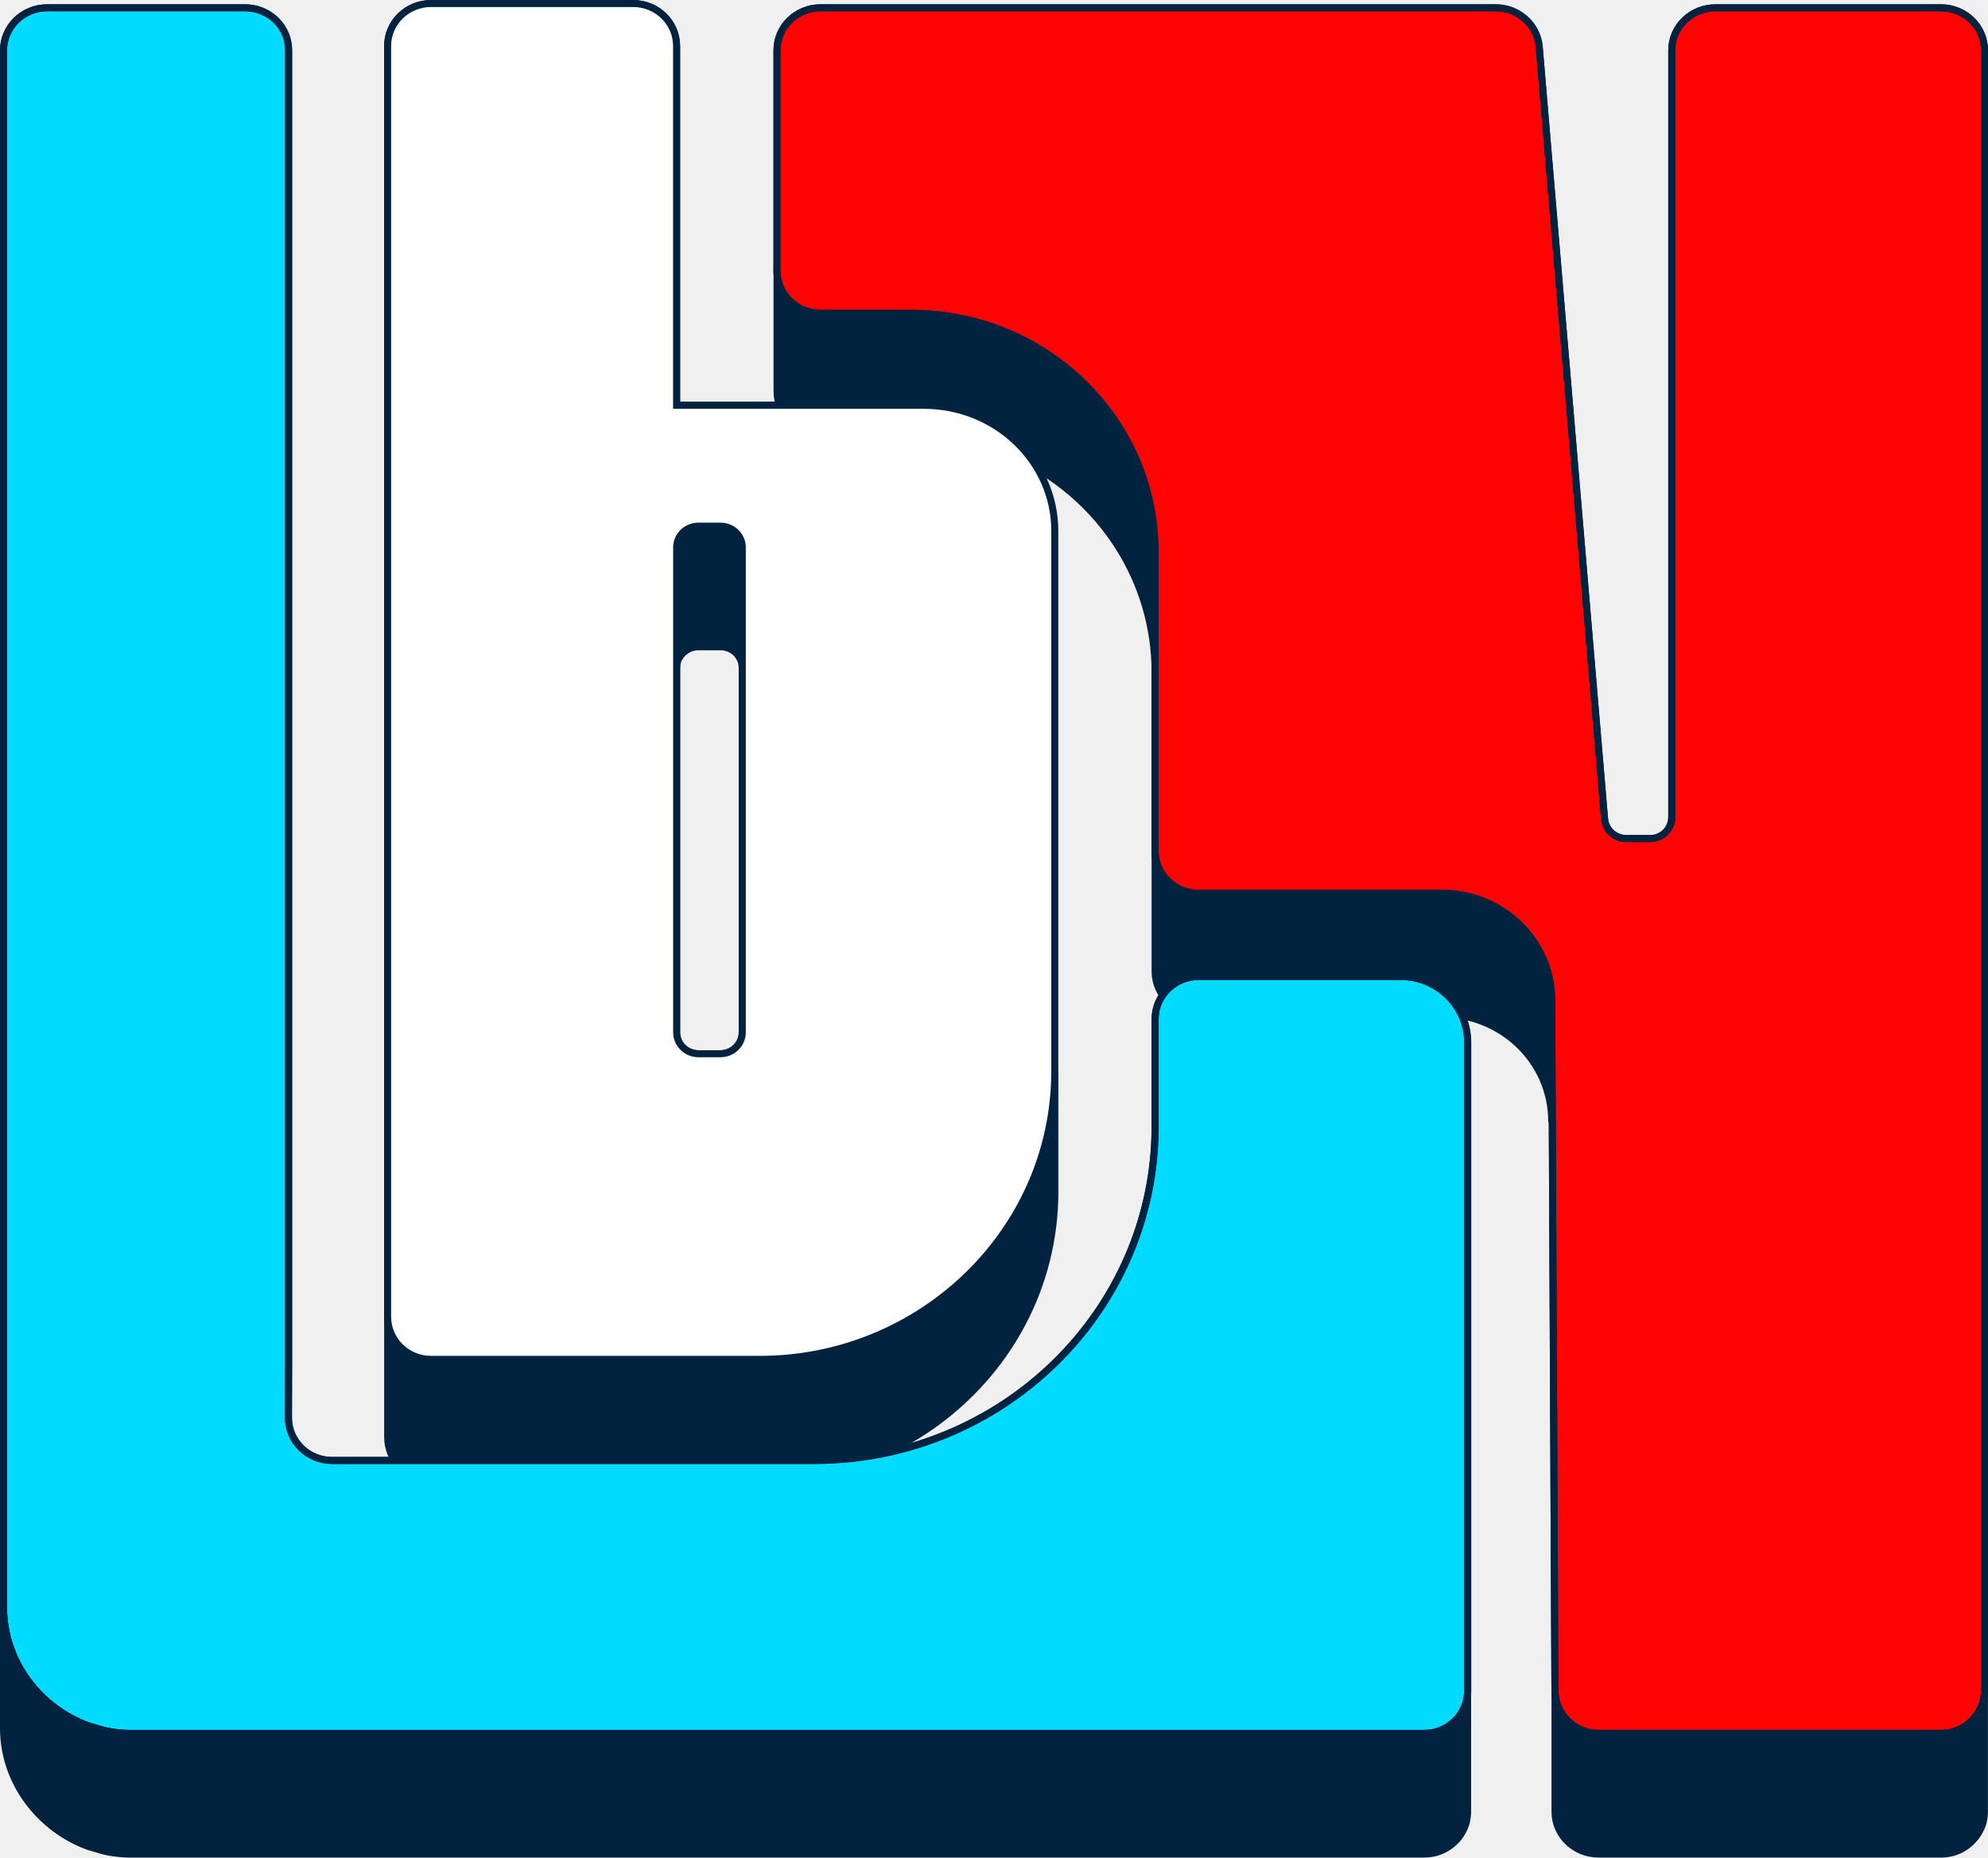
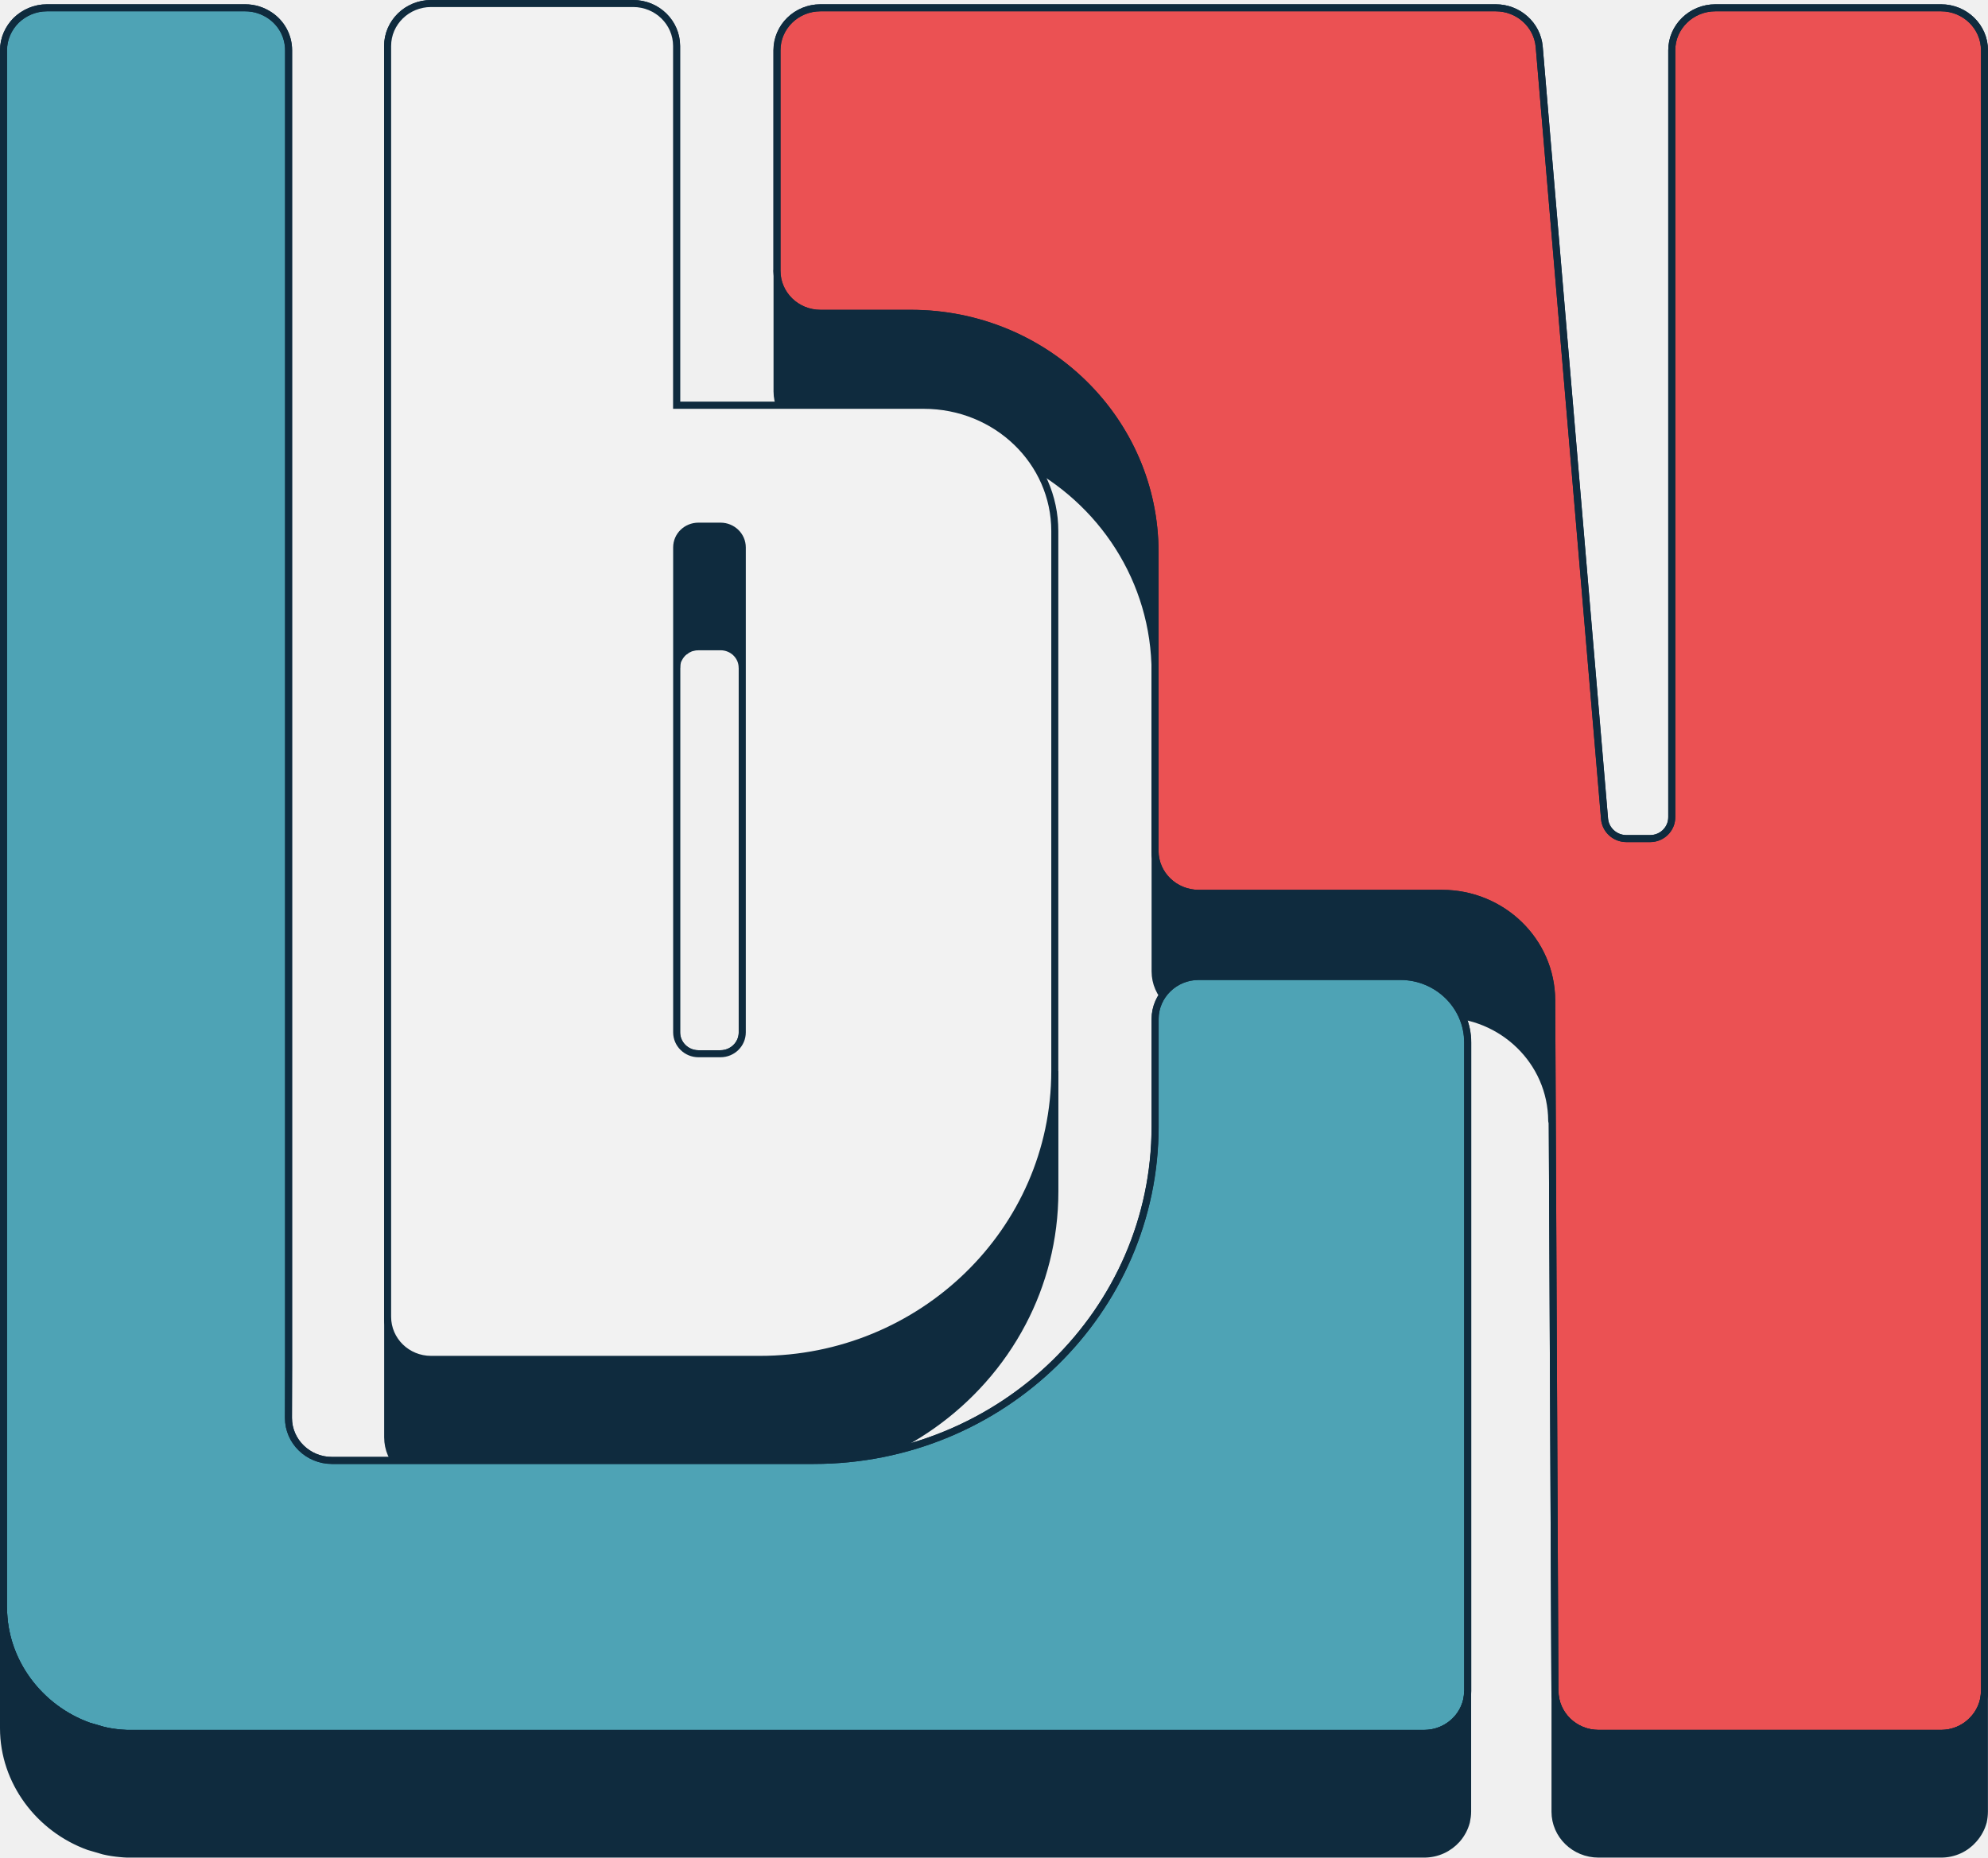
<svg xmlns="http://www.w3.org/2000/svg" id="Layer_2" data-name="Layer 2" viewBox="0 0 283.01 264.5">
  <g id="Layer_1-2" data-name="Layer 1">
    <g>
-       <path d="M220.9,142.42v17.16c-.04-8.41-7.02-15.2-15.63-15.2h-34.62c-3.43,0-6.21-2.72-6.21-6.07v-17.15c0,3.34,2.78,6.05,6.21,6.05h34.62c8.61,0,15.59,6.79,15.63,15.21Z" style="fill: #012340; stroke: #012340; stroke-linecap: round; stroke-linejoin: round;" />
-       <path d="M150.17,152.49v17.18c0,3.41-.43,6.71-1.22,9.85-.78,3.09-1.92,6.05-3.36,8.79-1.57,3-3.49,5.76-5.72,8.26-4.2,4.72-9.48,8.49-15.44,10.95-5.01,2.07-10.51,3.21-16.25,3.21h-46.8c-3.43,0-6.19-2.7-6.19-6.07v-17.17c0,3.36,2.76,6.09,6.19,6.09h46.8c5.74,0,11.24-1.14,16.25-3.22,5.96-2.47,11.24-6.25,15.44-10.97,2.23-2.49,4.15-5.26,5.72-8.23,1.44-2.77,2.58-5.72,3.36-8.8.79-3.16,1.22-6.46,1.22-9.87Z" style="fill: #012340; stroke: #012340; stroke-miterlimit: 10;" />
-       <path d="M208.93,148.43v92.34c0,3.33-2.76,6.05-6.2,6.05H18.08c-1.13-.03-2.25-.18-3.31-.43l-2.13-.62c-7.05-2.53-12.14-9.23-12.14-16.87V7.16c0-1.67.71-3.16,1.79-4.25,1.15-1.11,2.69-1.8,4.4-1.8h28.21c1.31,0,2.5.4,3.51,1.07,1.63,1.09,2.67,2.93,2.67,4.98v187.36l-.02,7.38c0,3.34,2.79,6.05,6.19,6.05h68.6c26.83,0,48.58-21.28,48.58-47.56v-15.3c0-3.33,2.79-6.06,6.19-6.06h28.73c5.27,0,9.58,4.2,9.58,9.4Z" style="fill: #00dbff; stroke: #012340; stroke-miterlimit: 10;" />
-       <path d="M105.66,77.95v17.15c0-1.67-1.38-3.01-3.09-3.01h-3.14s-.08,0-.12.01c-.19,0-.39.02-.56.07-.23.04-.44.1-.64.21-.19.08-.35.16-.5.31-.04.02-.1.04-.14.08-.15.1-.27.23-.38.35l-.02.02c-.16.19-.31.39-.41.6-.12.19-.21.41-.25.62v.02c-.04.08-.04.17-.06.23-.02.16-.04.33-.04.49v-17.15c0-.17.02-.33.04-.5.02-.08.04-.14.06-.23.02-.12.07-.22.11-.33.04-.12.08-.2.14-.3.1-.23.25-.42.41-.6.02-.04.05-.07.11-.11.04-.06.08-.1.14-.14.13-.13.23-.21.37-.29.15-.1.31-.19.48-.27.06-.02.12-.04.2-.06.15-.06.29-.1.44-.12.15-.04.33-.06.5-.06.04-.01.08-.01.12-.01h3.14c1.71,0,3.09,1.35,3.09,3.02Z" style="fill: #012340; stroke: #012340; stroke-miterlimit: 10;" />
-       <path d="M164.44,78.61v17.17c0-13.15-7.62-24.55-18.79-30.21-4.78-2.42-10.2-3.79-15.96-3.79h-12.9c-3.41,0-6.17-2.7-6.17-6.05v-17.17c0,3.34,2.76,6.07,6.17,6.07h12.9c5.76,0,11.18,1.37,15.96,3.78,11.17,5.65,18.79,17.04,18.79,30.2Z" style="fill: #012340; stroke: #012340; stroke-linecap: round; stroke-linejoin: round;" />
-       <path d="M282.51,7.16v233.59c0,3.35-2.77,6.07-6.19,6.07h-48.75c-3.42,0-6.19-2.7-6.21-6.03l-.46-98.38c-.04-8.41-7.02-15.21-15.63-15.21h-34.63c-3.42,0-6.21-2.71-6.21-6.05v-42.54c0-18.78-15.55-33.99-34.74-33.99h-12.89c-3.42,0-6.19-2.71-6.19-6.05V7.16c0-3.34,2.77-6.05,6.19-6.05h96.13c3.23,0,5.91,2.42,6.19,5.54l1.06,12.59,8.24,97.39c.15,1.56,1.49,2.78,3.11,2.78h3.38c1.71,0,3.08-1.37,3.08-3.04V7.16c0-3.34,2.79-6.05,6.21-6.05h32.12c3.42,0,6.19,2.71,6.19,6.05Z" style="fill: #ff0303; stroke: #012340; stroke-miterlimit: 10;" />
-       <path d="M97.18,75.88c-.06.04-.08.06-.1.1v-.02s.06-.06.1-.08Z" style="fill: #279bcd; stroke: #231f20; stroke-miterlimit: 10;" />
-       <path d="M276.32,1.11c3.42,0,6.19,2.71,6.19,6.05v233.59c0,3.34-2.77,6.07-6.19,6.07h-48.75c-3.42,0-6.19-2.71-6.21-6.03l-.46-98.38c-.04-8.41-7.02-15.21-15.63-15.21h-34.63c-3.42,0-6.21-2.71-6.21-6.05v-42.55c0-18.77-15.55-33.99-34.74-33.99h-12.89c-3.42,0-6.19-2.71-6.19-6.05V7.16c0-3.34,2.77-6.05,6.19-6.05h96.13c3.23,0,5.91,2.42,6.19,5.54l9.31,109.97c.15,1.56,1.49,2.78,3.1,2.78h3.38c1.71,0,3.08-1.36,3.08-3.04V7.16c0-3.34,2.79-6.05,6.21-6.05h32.12Z" style="fill: none; stroke: #012340; stroke-miterlimit: 10;" />
-       <path d="M34.9,1.11c1.32,0,2.51.4,3.51,1.07,1.64,1.09,2.68,2.93,2.68,4.98v187.36l-.02,7.38c0,3.34,2.79,6.05,6.19,6.05h68.6c26.83,0,48.59-21.28,48.59-47.56v-15.3c0-3.33,2.79-6.05,6.19-6.05h28.72c5.28,0,9.59,4.2,9.59,9.4v92.34c0,3.33-2.77,6.05-6.21,6.05H18.08c-1.13-.04-2.25-.18-3.31-.44l-2.14-.62c-7.04-2.53-12.13-9.23-12.13-16.87V7.16c0-1.67.71-3.16,1.78-4.25,1.15-1.11,2.69-1.8,4.4-1.8h28.2Z" style="fill: none; stroke: #012340; stroke-miterlimit: 10;" />
-       <path d="M102.56,150.04h-3.14c-1.71,0-3.1-1.37-3.1-3.04v-69.06c0-1.67,1.39-3.02,3.1-3.02h3.14c1.71,0,3.1,1.35,3.1,3.02v69.06c0,1.67-1.39,3.04-3.1,3.04ZM105.66,147c0,1.67-1.39,3.04-3.1,3.04h-3.14c-1.71,0-3.1-1.37-3.1-3.04v-69.06c0-1.67,1.39-3.02,3.1-3.02h3.14c1.71,0,3.1,1.35,3.1,3.02v69.06ZM142.75,61.32c-3.12-2.26-7.01-3.61-11.26-3.61h-35.17V6.55c0-3.34-2.77-6.05-6.19-6.05h-28.76c-3.42,0-6.19,2.71-6.19,6.05v180.94c0,3.37,2.77,6.07,6.19,6.07h39.07" style="fill: none; stroke: #012340; stroke-miterlimit: 10;" />
-       <path d="M131.49,57.71c10.4,0,18.67,8.07,18.67,17.9v76.88c0,22.81-19.03,41.07-41.99,41.07h-46.8c-3.42,0-6.19-2.71-6.19-6.07V6.55c0-3.34,2.77-6.05,6.19-6.05h28.76c3.42,0,6.19,2.71,6.19,6.05v51.16h35.17ZM105.67,147v-69.06c0-1.67-1.39-3.02-3.1-3.02h-3.14c-1.71,0-3.1,1.34-3.1,3.02v69.06c0,1.67,1.39,3.04,3.1,3.04h3.14c1.71,0,3.1-1.36,3.1-3.04" style="fill: #fff; stroke: #012340; stroke-miterlimit: 10;" />
-       <path d="M282.5,240.75v17.18c0,.49-.06.99-.16,1.46-.13.46-.29.89-.52,1.3-.23.44-.52.85-.85,1.22-1.11,1.28-2.78,2.09-4.64,2.09h-48.76c-3.43,0-6.2-2.71-6.2-6.03v-17.18c0,3.32,2.77,6.03,6.2,6.03h48.76c1.86,0,3.53-.81,4.64-2.09.33-.35.62-.76.85-1.21.23-.42.39-.85.52-1.3.1-.48.16-.95.16-1.47Z" style="fill: #012340; stroke: #012340; stroke-miterlimit: 10;" />
-       <path d="M208.93,240.77v17.18c0,.49-.07.97-.17,1.44-.12.46-.29.89-.5,1.3-.24.44-.51.85-.84,1.22-1.14,1.28-2.81,2.09-4.69,2.09H18.09c-.33-.01-.66-.04-.99-.07-.79-.07-1.58-.19-2.34-.37l-2.12-.62c-7.04-2.54-12.14-9.23-12.14-16.86v-17.18c0,7.64,5.1,14.35,12.14,16.87l2.12.62c.76.17,1.55.29,2.34.37.33.03.66.05.99.06h184.64c1.88,0,3.55-.81,4.69-2.09.33-.37.6-.78.84-1.21.21-.42.38-.85.5-1.3.1-.46.17-.95.17-1.45Z" style="fill: #012340; stroke: #012340; stroke-miterlimit: 10;" />
+       <path d="M220.9,142.42v17.16c-.04-8.41-7.02-15.2-15.63-15.2h-34.62c-3.43,0-6.21-2.72-6.21-6.07v-17.15c0,3.34,2.78,6.05,6.21,6.05h34.62c8.61,0,15.59,6.79,15.63,15.21Z" style="fill: #0f2b3e; stroke: #0f2b3e; stroke-linecap: round; stroke-linejoin: round;" />
+       <path d="M150.17,152.49v17.18c0,3.41-.43,6.71-1.22,9.85-.78,3.09-1.92,6.05-3.36,8.79-1.57,3-3.49,5.76-5.72,8.26-4.2,4.72-9.48,8.49-15.44,10.95-5.01,2.07-10.51,3.21-16.25,3.21h-46.8c-3.43,0-6.19-2.7-6.19-6.07v-17.17c0,3.36,2.76,6.09,6.19,6.09h46.8c5.74,0,11.24-1.14,16.25-3.22,5.96-2.47,11.24-6.25,15.44-10.97,2.23-2.49,4.15-5.26,5.72-8.23,1.44-2.77,2.58-5.72,3.36-8.8.79-3.16,1.22-6.46,1.22-9.87Z" style="fill: #0f2b3e; stroke: #0f2b3e; stroke-miterlimit: 10;" />
+       <path d="M208.93,148.43v92.34c0,3.33-2.76,6.05-6.2,6.05H18.08c-1.13-.03-2.25-.18-3.31-.43l-2.13-.62c-7.05-2.53-12.14-9.23-12.14-16.87V7.16c0-1.67.71-3.16,1.79-4.25,1.15-1.11,2.69-1.8,4.4-1.8h28.21c1.31,0,2.5.4,3.51,1.07,1.63,1.09,2.67,2.93,2.67,4.98v187.36l-.02,7.38c0,3.34,2.79,6.05,6.19,6.05h68.6c26.83,0,48.58-21.28,48.58-47.56v-15.3c0-3.33,2.79-6.06,6.19-6.06h28.73c5.27,0,9.58,4.2,9.58,9.4Z" style="fill: #4ea3b5; stroke: #0f2b3e; stroke-miterlimit: 10;" />
+       <path d="M105.66,77.95v17.15c0-1.67-1.38-3.01-3.09-3.01h-3.14s-.08,0-.12.01c-.19,0-.39.02-.56.07-.23.04-.44.1-.64.21-.19.08-.35.16-.5.31-.04.02-.1.04-.14.08-.15.1-.27.23-.38.35l-.02.02c-.16.19-.31.39-.41.6-.12.19-.21.41-.25.62v.02c-.04.08-.04.17-.06.23-.02.16-.04.33-.04.49v-17.15c0-.17.02-.33.04-.5.02-.08.04-.14.06-.23.02-.12.07-.22.11-.33.04-.12.08-.2.14-.3.1-.23.25-.42.41-.6.02-.04.05-.07.11-.11.04-.06.08-.1.14-.14.13-.13.23-.21.37-.29.15-.1.31-.19.48-.27.06-.02.12-.04.2-.06.15-.06.29-.1.44-.12.15-.04.33-.06.5-.06.04-.01.08-.01.12-.01h3.14c1.71,0,3.09,1.35,3.09,3.02Z" style="fill: #0f2b3e; stroke: #0f2b3e; stroke-miterlimit: 10;" />
+       <path d="M164.44,78.61v17.17c0-13.15-7.62-24.55-18.79-30.21-4.78-2.42-10.2-3.79-15.96-3.79h-12.9c-3.41,0-6.17-2.7-6.17-6.05v-17.17c0,3.34,2.76,6.07,6.17,6.07h12.9c5.76,0,11.18,1.37,15.96,3.78,11.17,5.65,18.79,17.04,18.79,30.2Z" style="fill: #0f2b3e; stroke: #0f2b3e; stroke-linecap: round; stroke-linejoin: round;" />
+       <path d="M282.51,7.16v233.59c0,3.35-2.77,6.07-6.19,6.07h-48.75c-3.42,0-6.19-2.7-6.21-6.03l-.46-98.38c-.04-8.41-7.02-15.21-15.63-15.21h-34.63c-3.42,0-6.21-2.71-6.21-6.05v-42.54c0-18.78-15.55-33.99-34.74-33.99h-12.89c-3.42,0-6.19-2.71-6.19-6.05V7.16c0-3.34,2.77-6.05,6.19-6.05h96.13c3.23,0,5.91,2.42,6.19,5.54l1.06,12.59,8.24,97.39c.15,1.56,1.49,2.78,3.11,2.78h3.38c1.71,0,3.08-1.37,3.08-3.04V7.16c0-3.34,2.79-6.05,6.21-6.05h32.12c3.42,0,6.19,2.71,6.19,6.05Z" style="fill: #eb5153; stroke: #0f2b3e; stroke-miterlimit: 10;" />
+       <path d="M97.18,75.88c-.06.04-.08.06-.1.1v-.02s.06-.06.1-.08Z" style="fill: #cbd7dd; stroke: #0f2b3e; stroke-miterlimit: 10;" />
+       <path d="M276.32,1.11c3.42,0,6.19,2.71,6.19,6.05v233.59c0,3.34-2.77,6.07-6.19,6.07h-48.75c-3.42,0-6.19-2.71-6.21-6.03l-.46-98.38c-.04-8.41-7.02-15.21-15.63-15.21h-34.63c-3.42,0-6.21-2.71-6.21-6.05v-42.55c0-18.77-15.55-33.99-34.74-33.99h-12.89c-3.42,0-6.19-2.71-6.19-6.05V7.16c0-3.34,2.77-6.05,6.19-6.05h96.13c3.23,0,5.91,2.42,6.19,5.54l9.31,109.97c.15,1.56,1.49,2.78,3.1,2.78h3.38c1.71,0,3.08-1.36,3.08-3.04V7.16c0-3.34,2.79-6.05,6.21-6.05h32.12Z" style="fill: none; stroke: #0f2b3e; stroke-miterlimit: 10;" />
+       <path d="M34.9,1.11c1.32,0,2.51.4,3.51,1.07,1.64,1.09,2.68,2.93,2.68,4.98v187.36l-.02,7.38c0,3.34,2.79,6.05,6.19,6.05h68.6c26.83,0,48.59-21.28,48.59-47.56v-15.3c0-3.33,2.79-6.05,6.19-6.05h28.72c5.28,0,9.59,4.2,9.59,9.4v92.34c0,3.33-2.77,6.05-6.21,6.05H18.08c-1.13-.04-2.25-.18-3.31-.44l-2.14-.62c-7.04-2.53-12.13-9.23-12.13-16.87V7.16c0-1.67.71-3.16,1.78-4.25,1.15-1.11,2.69-1.8,4.4-1.8h28.2Z" style="fill: none; stroke: #0f2b3e; stroke-miterlimit: 10;" />
+       <path d="M102.56,150.04h-3.14c-1.71,0-3.1-1.37-3.1-3.04v-69.06c0-1.67,1.39-3.02,3.1-3.02h3.14c1.71,0,3.1,1.35,3.1,3.02v69.06c0,1.67-1.39,3.04-3.1,3.04ZM105.66,147c0,1.67-1.39,3.04-3.1,3.04h-3.14c-1.71,0-3.1-1.37-3.1-3.04v-69.06c0-1.67,1.39-3.02,3.1-3.02h3.14c1.71,0,3.1,1.35,3.1,3.02v69.06ZM142.75,61.32c-3.12-2.26-7.01-3.61-11.26-3.61h-35.17V6.55c0-3.34-2.77-6.05-6.19-6.05h-28.76c-3.42,0-6.19,2.71-6.19,6.05v180.94c0,3.37,2.77,6.07,6.19,6.07h39.07" style="fill: none; stroke: #0f2b3e; stroke-miterlimit: 10;" />
+       <path d="M131.49,57.71c10.4,0,18.67,8.07,18.67,17.9v76.88c0,22.81-19.03,41.07-41.99,41.07h-46.8c-3.42,0-6.19-2.71-6.19-6.07V6.55c0-3.34,2.77-6.05,6.19-6.05h28.76c3.42,0,6.19,2.71,6.19,6.05v51.16h35.17ZM105.67,147v-69.06c0-1.67-1.39-3.02-3.1-3.02h-3.14c-1.71,0-3.1,1.34-3.1,3.02v69.06c0,1.67,1.39,3.04,3.1,3.04h3.14c1.71,0,3.1-1.36,3.1-3.04" style="fill: #f2f2f2; stroke: #0f2b3e; stroke-miterlimit: 10;" />
+       <path d="M282.5,240.75v17.18c0,.49-.06.99-.16,1.46-.13.46-.29.89-.52,1.3-.23.44-.52.85-.85,1.22-1.11,1.28-2.78,2.09-4.64,2.09h-48.76c-3.43,0-6.2-2.71-6.2-6.03v-17.18c0,3.32,2.77,6.03,6.2,6.03h48.76c1.86,0,3.53-.81,4.64-2.09.33-.35.62-.76.85-1.21.23-.42.39-.85.52-1.3.1-.48.16-.95.16-1.47Z" style="fill: #0f2b3e; stroke: #0f2b3e; stroke-miterlimit: 10;" />
+       <path d="M208.93,240.77v17.18c0,.49-.07.97-.17,1.44-.12.46-.29.89-.5,1.3-.24.44-.51.85-.84,1.22-1.14,1.28-2.81,2.09-4.69,2.09H18.09c-.33-.01-.66-.04-.99-.07-.79-.07-1.58-.19-2.34-.37l-2.12-.62c-7.04-2.54-12.14-9.23-12.14-16.86v-17.18c0,7.64,5.1,14.35,12.14,16.87l2.12.62c.76.17,1.55.29,2.34.37.33.03.66.05.99.06h184.64c1.88,0,3.55-.81,4.69-2.09.33-.37.6-.78.84-1.21.21-.42.38-.85.5-1.3.1-.46.17-.95.17-1.45Z" style="fill: #0f2b3e; stroke: #0f2b3e; stroke-miterlimit: 10;" />
    </g>
  </g>
</svg>
